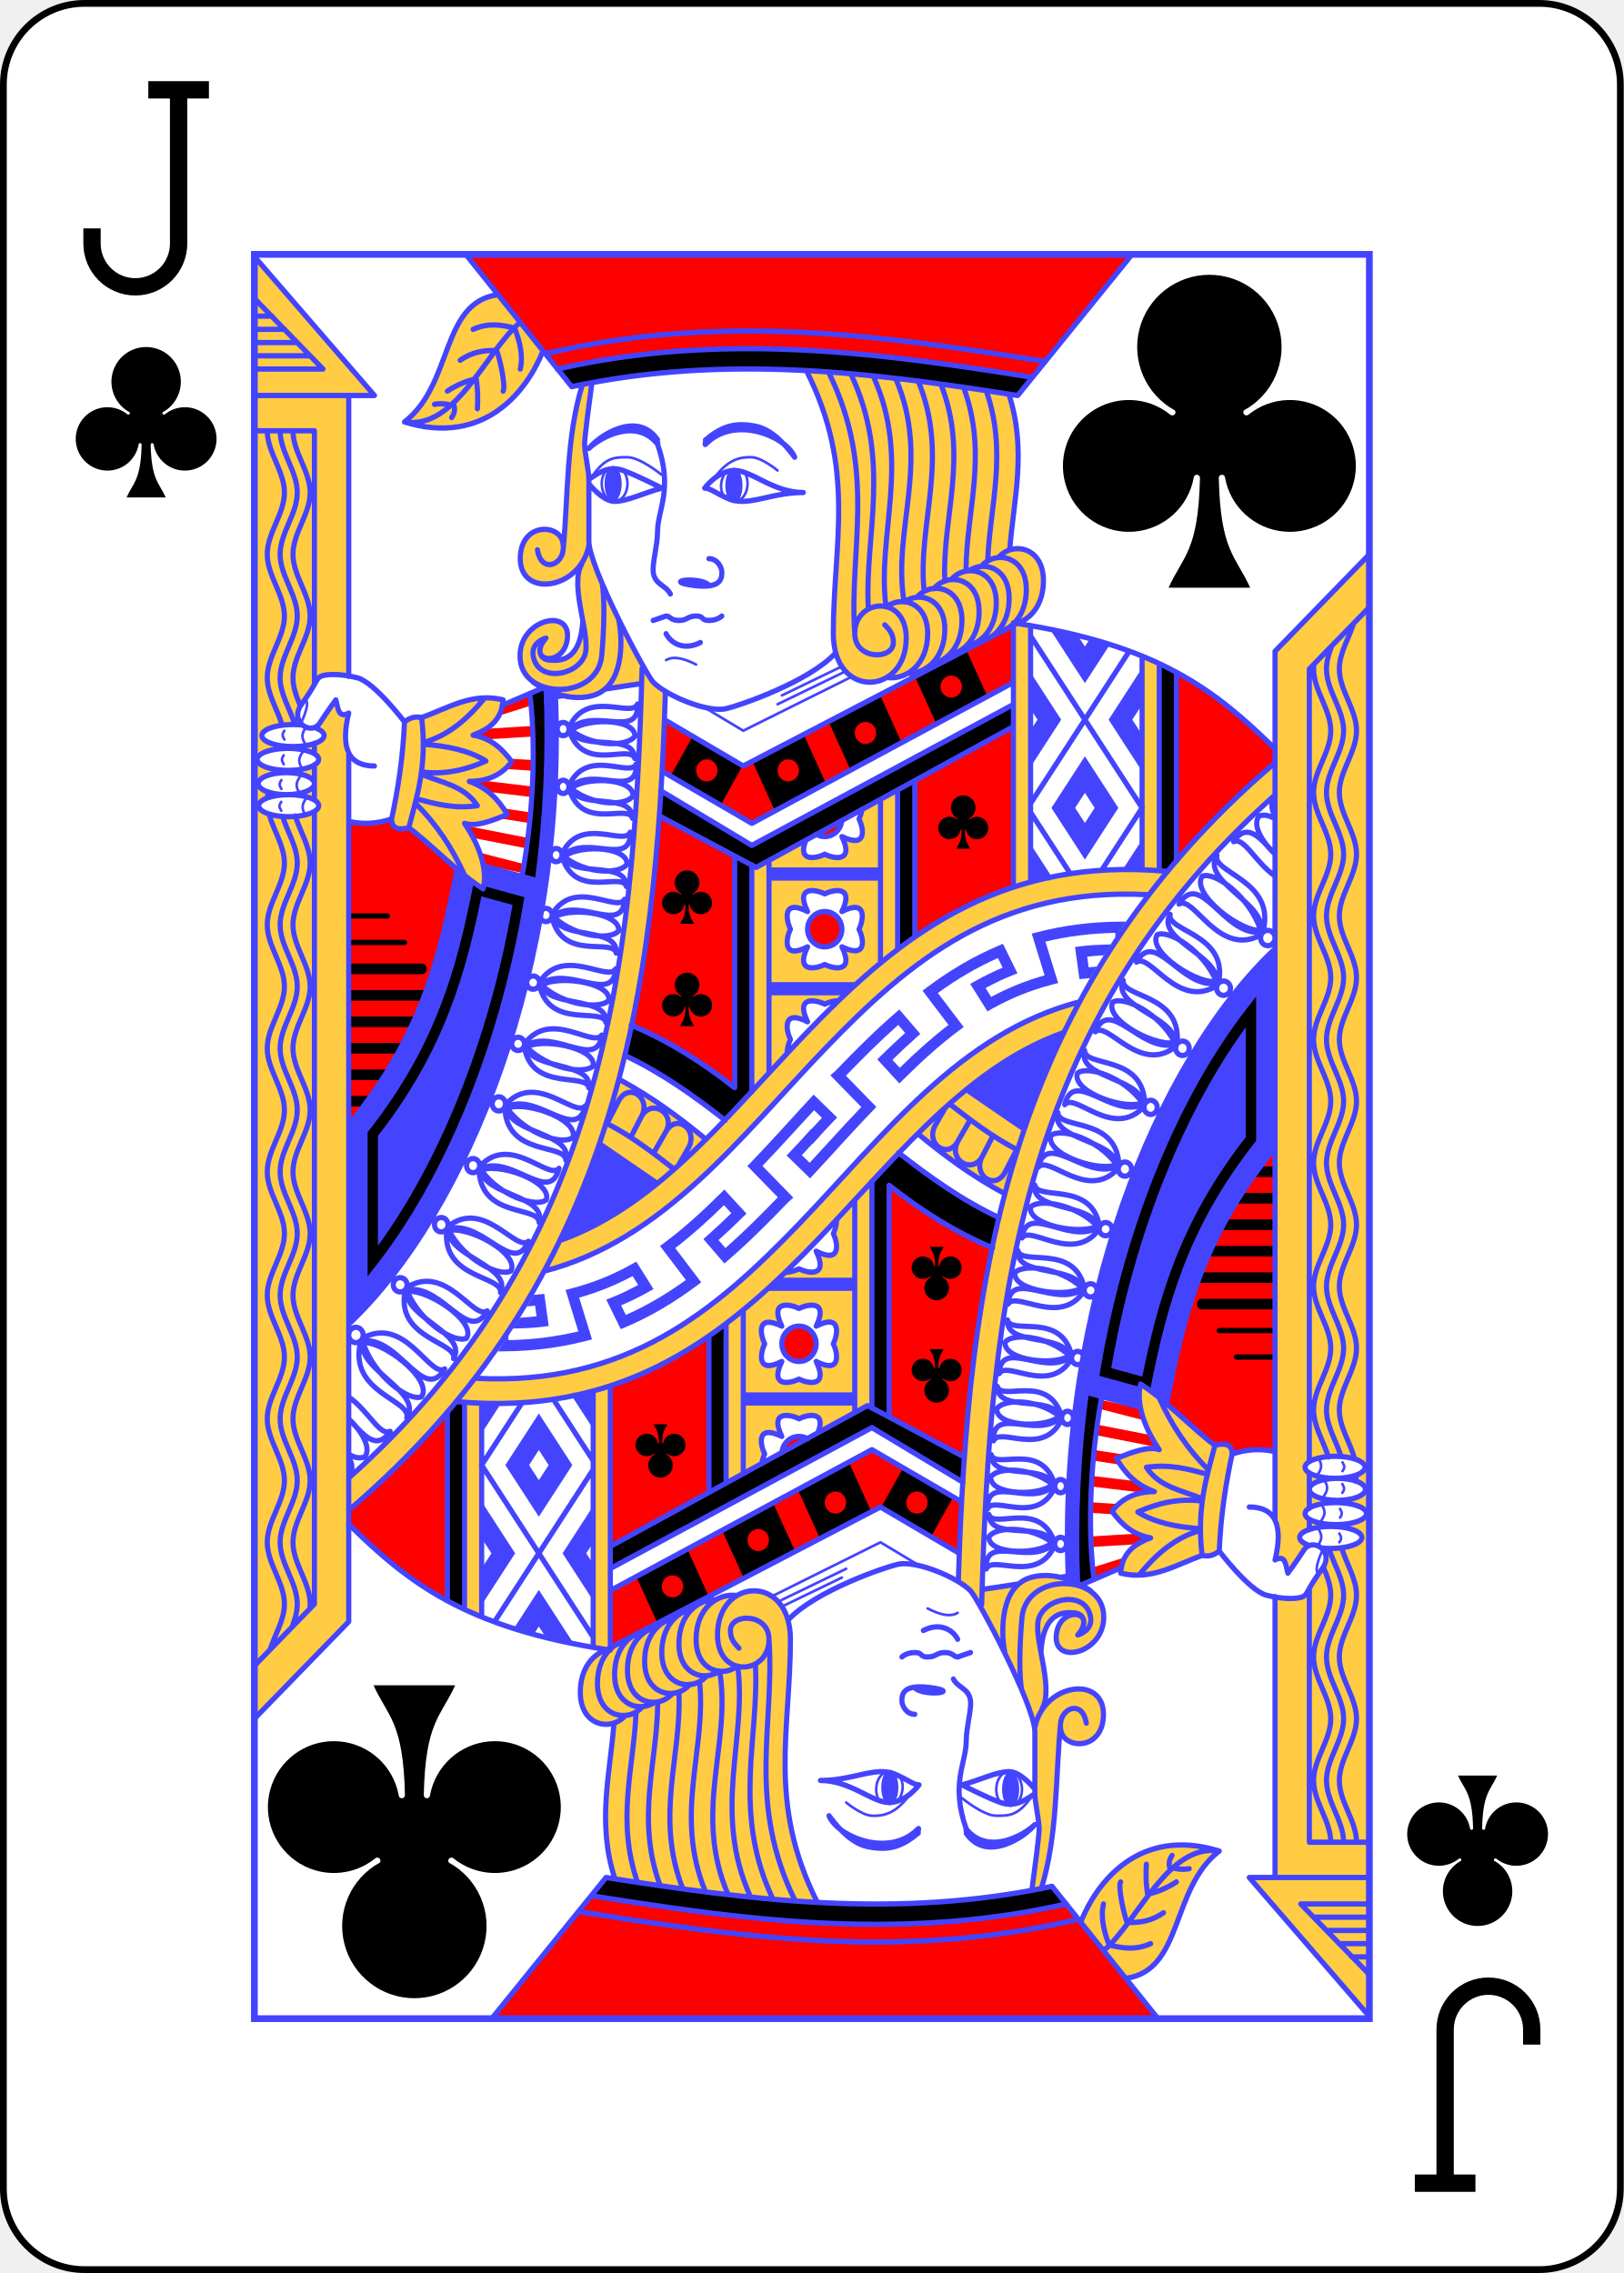
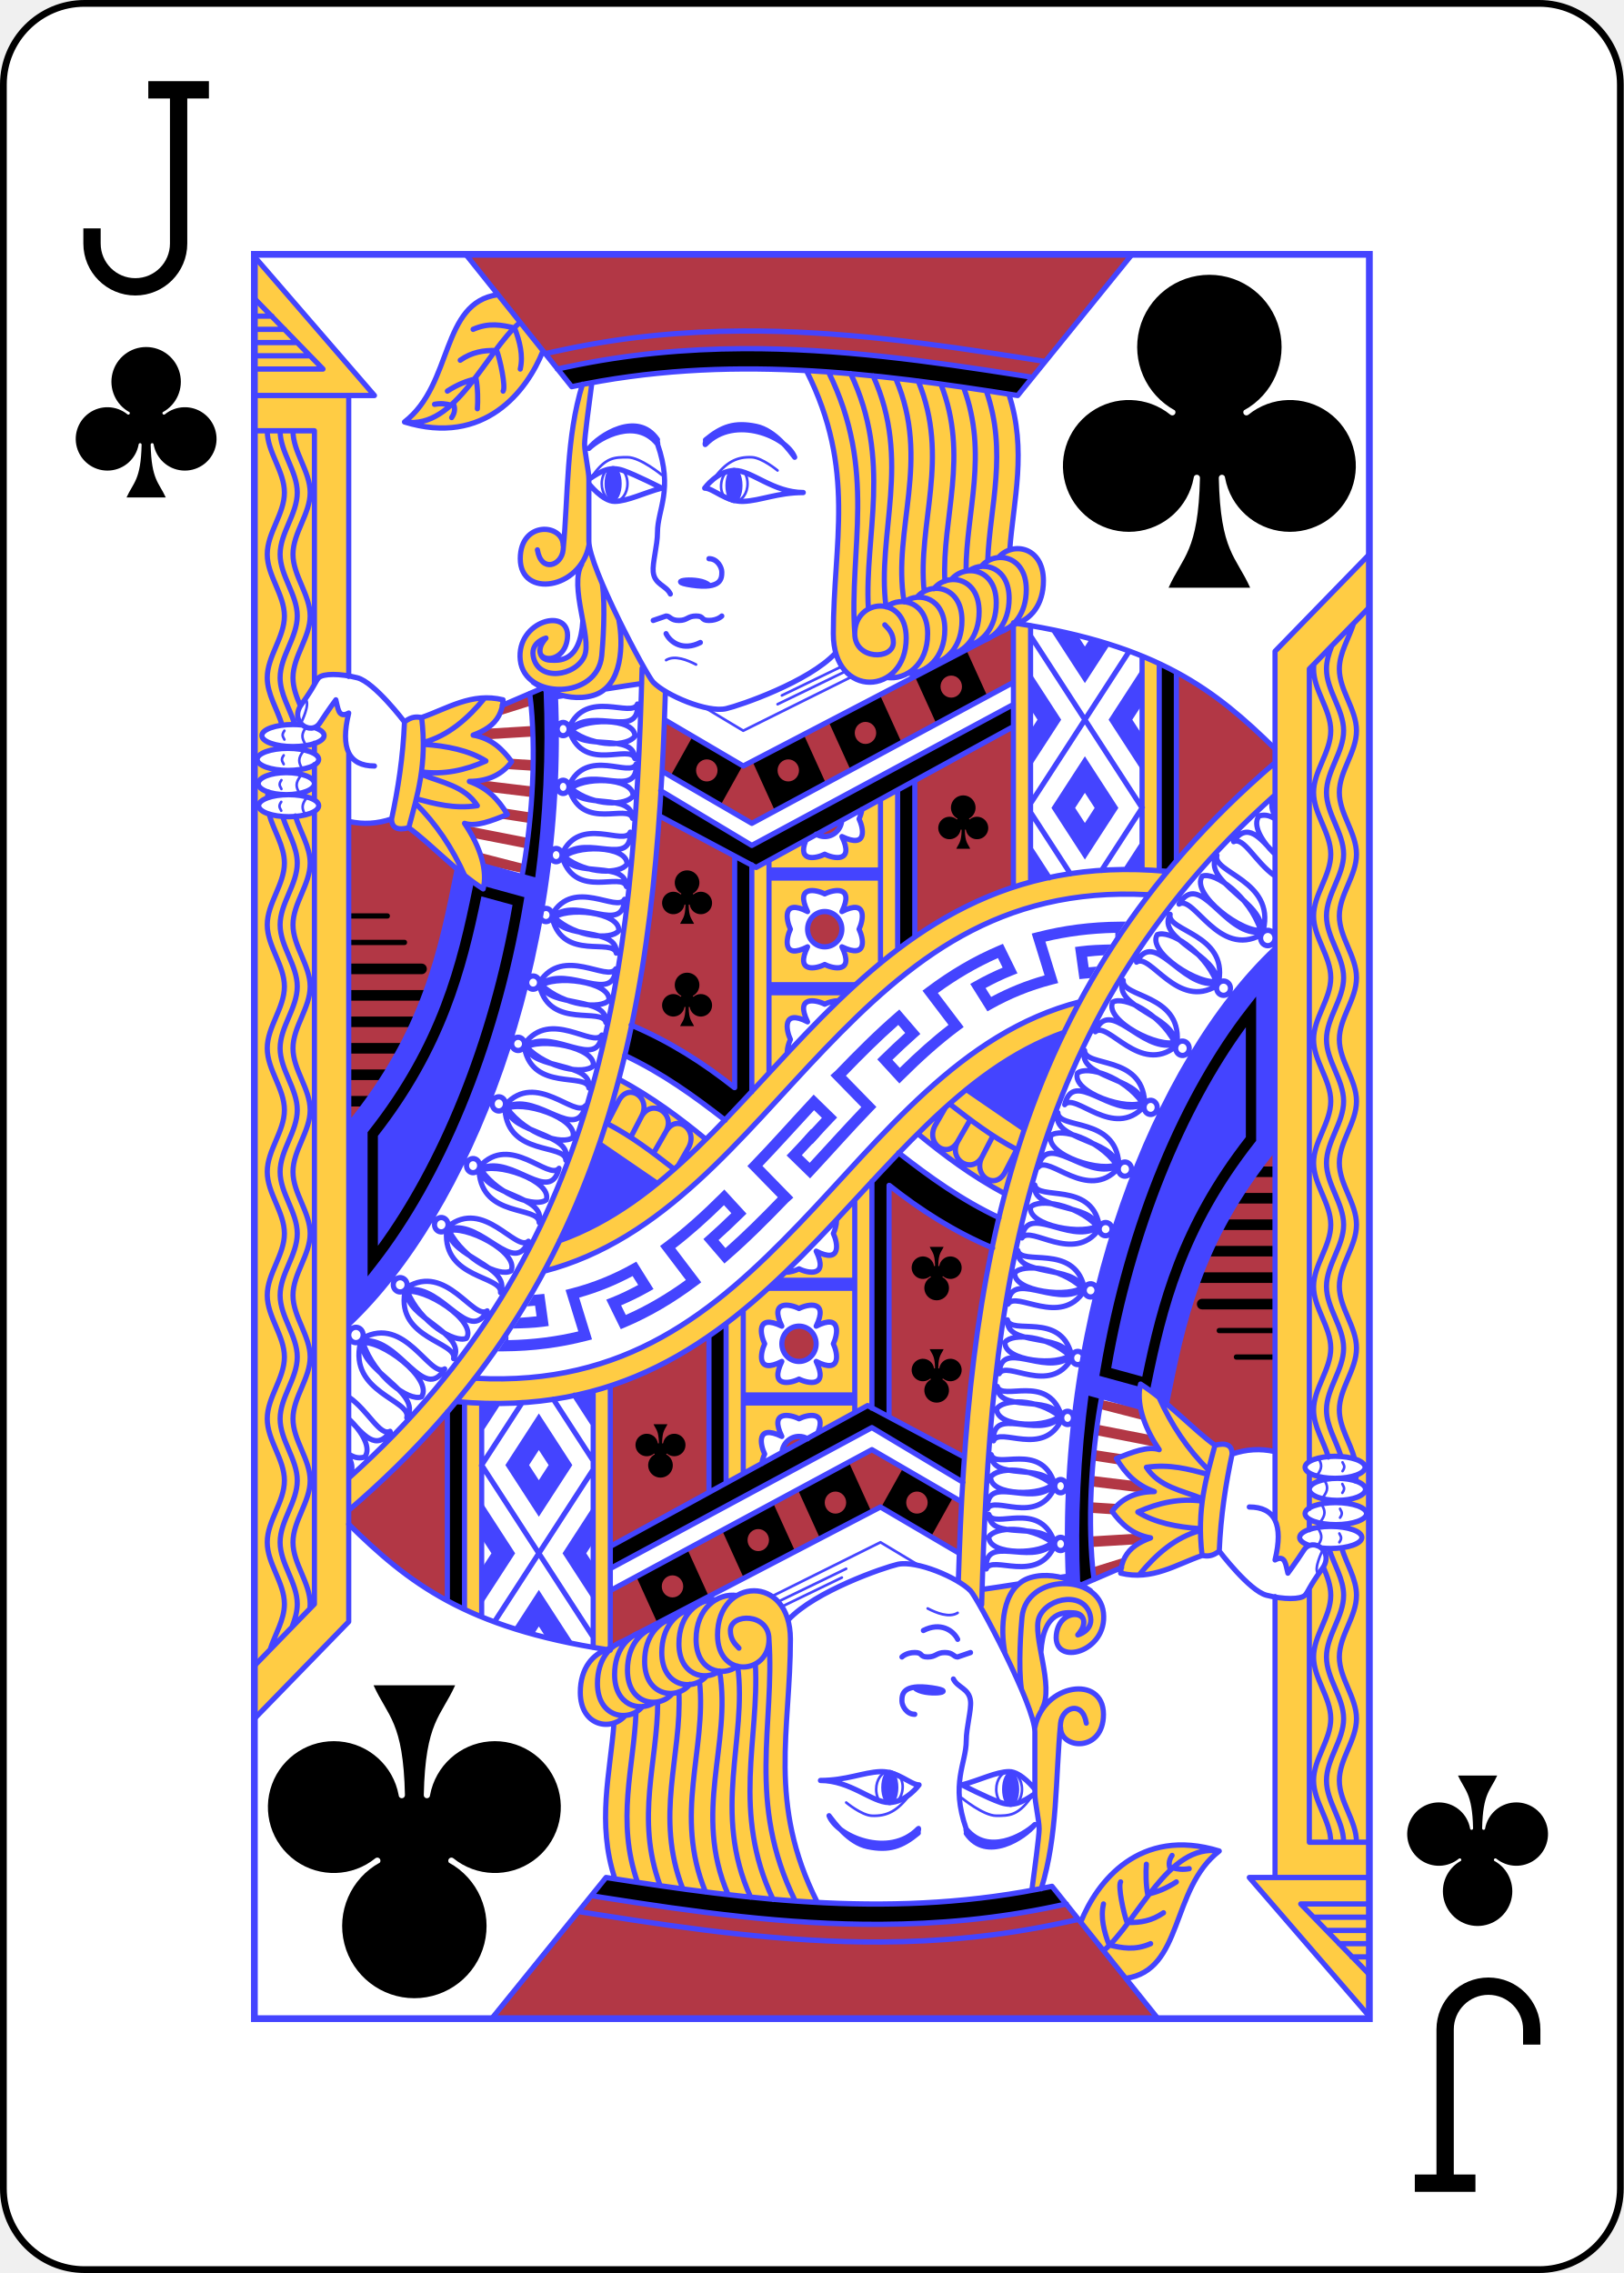
<svg xmlns="http://www.w3.org/2000/svg" xmlns:xlink="http://www.w3.org/1999/xlink" class="card" face="JC" height="3.5in" preserveAspectRatio="none" viewBox="-120 -168 240 336" width="2.5in">
  <defs>
    <symbol id="VCJ" viewBox="-500 -500 1000 1000" preserveAspectRatio="xMinYMid">
      <path d="M50 -460L250 -460M150 -460L150 250A100 100 0 0 1 -250 250L-250 220" stroke="black" stroke-width="80" stroke-linecap="square" stroke-miterlimit="1.5" fill="none" />
    </symbol>
    <symbol id="SCJ" viewBox="-600 -600 1200 1200" preserveAspectRatio="xMinYMid">
      <path d="M30 150C35 385 85 400 130 500L-130 500C-85 400 -35 385 -30 150A10 10 0 0 0 -50 150A210 210 0 1 1 -124 -51A10 10 0 0 0 -110 -65A230 230 0 1 1 110 -65A10 10 0 0 0 124 -51A210 210 0 1 1 50 150A10 10 0 0 0 30 150Z" fill="black" />
    </symbol>
    <symbol id="CJ6" preserveAspectRatio="none" viewBox="0 0 1300 2000">
      <path stroke="#44F" stroke-linecap="round" stroke-linejoin="round" stroke-width="3" fill="none" d="M524.942,513.716 570,540 696.329,478.873M61.132,535.04C54.179,543.563 55,548.227 59.572,555.454M57.437,562.749c-6.953,8.523 -6.132,13.187 -1.559,20.414M54.358,590.664c-6.953,8.523 -6.132,13.187 -1.559,20.414M61.337,615.5c-6.953,8.523 -6.132,13.187 -1.559,20.414M35,540c-3.989,5.328 -1.136,7.235 0,10M34.179,567.915c-3.989,5.328 -1.136,7.235 0,10M31.511,596.034c-3.989,5.328 -1.136,7.235 0,10M31.305,620.665c-3.989,5.328 -1.136,7.235 0,10M60,505c5,5 -5,25 -5,25M395,250c15,-20 25,-20 40,-20 15,0 40,20 40,20M535,255c15,-20 27.855,-25.694 45,-25 12.009,0.486 30,15 30,15M430.149,245.272C433.131,248.928 435,254.173 435,260c0,11.046 -6.716,20 -15,20 -8.284,0 -15,-8.954 -15,-20 0,-6.19 2.109,-11.724 5.422,-15.392M573.022,250.068C574.281,252.994 575,256.385 575,260c0,11.046 -6.716,20 -15,20 -8.284,0 -15.871,-6.052 -15.871,-17.097 0,-6.372 2.235,-12.048 5.717,-15.711M610,510l78.911,-37.135M615,500l69.819,-32.856M480,460c10.058,-6.049 25,0 35,5" />
      <use xlink:href="#SCJ" height="75" width="75" transform="translate(504,728)scale(1,0.972)rotate(0)translate(-37,-37)" />
      <use xlink:href="#SCJ" height="75" width="75" transform="translate(504,844)scale(1,0.972)rotate(0)translate(-37,-37)" />
      <use xlink:href="#SCJ" height="75" width="75" transform="translate(826,643)scale(1,0.972)rotate(0)translate(-37,-37)" />
    </symbol>
    <symbol id="CJ5" preserveAspectRatio="none" viewBox="0 0 1300 2000">
      <path stroke="#44F" stroke-linecap="round" stroke-linejoin="round" stroke-width="6" fill="none" d="M921.558,121.325l-25.06,-3.831C790.986,101.362 682.195,86.319 569.248,86.885 501.48,87.224 432.215,93.183 361.268,107.896l-22.184,4.6M425,415c5,25 5,75 -30,85 -35,10 -70,-15 -70,-15M110,478.448V160M7.4505806e-8,1660 110,1550V565.476M109.952,1423.791C424.079,1162.69 468.218,839.167 479.238,495.464M355.727,1118.101C598.778,1034.369 691.652,666.23 1063.973,699.43M337.798,1152.659C477.381,1117.627 566.804,1000.211 664.916,900.932 763.64,801.032 867.291,716.741 1042.07,725.935M452.012,469.223C442.44,813.792 407.376,1129.21 110,1387.2M1075,473.933v213.595M1055,464.08V698.413M1035,455.46V697.397M905,420.772V711.33M885,417.693V717.28M888.351,418.243C1053.687,443.043 1120.384,493.996 1190.053,560.563M411.109,985.253c28.188,14.13 52.952,32.587 77.586,51.208M425.075,935.134c39.019,20.444 70.871,43.709 100.957,67.668M431.664,907.977c43.893,20.069 81.163,46.299 117.275,73.608M439.2,873.673c45.425,18.698 84.554,43.2 120.342,70.782M475.757,586.08 580,645 885.052,485.211M473.693,607.988 580,670 885.077,510.198M472.061,636.489 585,695 884.973,535.337M560,682.157V944.565M580,692.027V949.354M600,686.947V927.439M730,617.816V803.492M750,607.245v180.717M770,596.88v176.713M478.285,527.592 570,580 889.196,418.274M685,765a20,20 0 0 0 -20,-20 20,20 0 0 0 -20,20 20,20 0 0 0 20,20 20,20 0 0 0 20,-20v0M645,745c-15,-30 10,-25 20,-20 10,-5 35,-10 20,20 30,-15 25,10 20,20 5,10 10.599,34.355 -20,20 15,30 -10,25 -20,20 -10,5 -35,10 -20,-20 -30,15 -25,-10 -20,-20 -5,-10 -10,-35 20,-20v0M621.222,904.551C621.281,899.512 623.141,893.719 625,890c-5,-10 -10,-35 20,-20 -15,-30 10,-25 20,-20 3.933,-1.966 10.186,-3.933 15.413,-3.77M654.932,657.285C657.889,659.011 661.329,660 665,660c10.345,0 18.856,-7.855 19.894,-17.926M708.47,629.032C707.858,633.057 706.429,637.142 705,640c5,10 10.599,34.355 -20,20 15,30 -10,25 -20,20 -9.483,4.741 -32.455,9.483 -22.013,-15.623M402.493,1008.329l67.145,44.763M905.363,433.044l129.765,194.647M1035.361,626.959l-47.642,71.463M905.819,633.729l45.682,68.523M1019.995,450.008C981.781,507.328 942.838,565.743 905.982,621.026M905.55,674.789l21.318,31.977M1016.166,697.213 1035,668.963M438.925,1000.675l12.606,-23.725c12.105,-20.216 39.571,-3.424 28.547,17.131l-14.461,24.478M480.078,994.081c12.105,-20.216 37.365,-2.357 26.341,18.198l-12.107,20.494M411.109,985.253l14.081,-26.502c12.105,-20.216 37.365,-2.356 26.341,18.198M70,487.069V200H1.1920929e-6M70,566.092V554.187M70,618.432V578.407M-1.4901161e-7,1600 70,1530V631.363M2.9802322e-7,160H140L0,2.5M0,130H80L-1.1920929e-6,50M315,895a7.5,7.5 0 0 1 -7.5,7.5 7.5,7.5 0 0 1 -7.5,-7.5 7.5,7.5 0 0 1 7.5,-7.5 7.5,7.5 0 0 1 7.5,7.5v0M315,895c30,-40 80,5 90,-10M315,900c9.92,49.006 72.409,27.159 75,45M317.967,896.204C350.854,878.304 400,925 405,885M390,945C395,915 323.67,924.636 317.582,898.758 342.271,923.29 385,930 395,920M395,920c4.031,-20.98 -63.401,-33.217 -80,-20M332.448,825.126a7.46,7.5 0 0 1 -7.022,7.916 7.46,7.5 0 0 1 -7.874,-7.059 7.46,7.5 0 0 1 7.022,-7.916 7.46,7.5 0 0 1 7.874,7.059v0M332.448,825.126C359.967,783.477 412.179,825.547 421.257,810M332.732,830.118c12.637,48.359 73.452,22.978 77.039,40.641M335.463,826.158C367.105,806.409 418.565,850.22 421.257,810M409.771,870.759c3.26,-30.237 -67.029,-16.541 -74.545,-42.029 25.912,23.081 68.727,27.339 78.089,16.784M413.316,845.514c2.811,-21.176 -64.85,-29.54 -80.583,-15.396M347.101,748.305a7.124,7.5 0 0 1 -6.53,8.077 7.124,7.5 0 0 1 -7.673,-6.874 7.124,7.5 0 0 1 6.53,-8.077 7.124,7.5 0 0 1 7.673,6.874v0M347.101,748.305c25.358,-42.277 76.13,-1.433 84.456,-17.186M347.482,753.289c13.127,48.052 70.631,21.264 74.443,38.839M350.003,749.266c29.776,-20.479 79.868,22.124 81.555,-18.148M421.926,792.128c2.449,-30.304 -64.357,-14.978 -72.093,-40.284 25.246,22.473 66.216,25.734 74.922,14.964M424.755,766.808c2.218,-21.236 -62.563,-28.025 -77.273,-13.519M358.61,679.76a6.852,7.5 0 0 1 -5.624,8.638 6.852,7.5 0 0 1 -7.892,-6.155 6.852,7.5 0 0 1 5.624,-8.638 6.852,7.5 0 0 1 7.892,6.155v0M358.61,679.76C379.592,635.345 431.45,671.448 438.192,655M359.366,684.691c16.35,46.688 69.351,14.799 74.384,31.965M361.466,680.455C388.391,657.359 439.736,695.276 438.192,655M433.751,716.655c-0.032,-30.414 -62.847,-9.104 -72.245,-33.617 25.956,20.107 65.471,19.651 72.969,8.134M434.475,691.172c0.459,-21.358 -62.151,-22.264 -75.108,-6.482M366.668,602.411a6.762,7.5 0 0 1 -5.549,8.638 6.762,7.5 0 0 1 -7.788,-6.155 6.762,7.5 0 0 1 5.549,-8.638 6.762,7.5 0 0 1 7.788,6.155v0M366.668,602.411c20.705,-44.414 71.877,-8.311 78.53,-24.76M367.415,607.342c16.134,46.688 68.434,14.799 73.4,31.965M369.486,603.107c26.57,-23.096 77.235,14.821 75.712,-25.455M440.815,639.307c-0.031,-30.414 -62.016,-9.104 -71.29,-33.617 25.613,20.107 64.605,19.651 72.004,8.134M441.53,613.824c0.453,-21.358 -61.329,-22.264 -74.115,-6.482M366.798,536.693a6.924,7.5 0 0 1 -5.482,8.789 6.924,7.5 0 0 1 -8.114,-5.938 6.924,7.5 0 0 1 5.482,-8.789 6.924,7.5 0 0 1 8.114,5.938v0M366.798,536.693c20.172,-44.973 73.387,-10.296 79.819,-26.923M367.675,541.602c17.59,46.227 70.395,12.902 75.874,29.925M369.698,537.311c26.667,-23.823 79.405,12.68 76.918,-27.541M443.549,571.527c-0.732,-30.403 -63.693,-7.386 -73.751,-31.635 26.682,19.392 66.587,17.859 73.896,6.14M443.694,546.033c-0.028,-21.364 -63.293,-20.561 -76.019,-4.43M292.672,964.013a7.73,8.033 0 0 1 -8.614,6.994 7.73,8.033 0 0 1 -6.73,-8.952 7.73,8.033 0 0 1 8.614,-6.994 7.73,8.033 0 0 1 6.73,8.952v0M292.672,964.013c35.714,-38.606 81.208,15.762 93.322,1.121M292.044,969.328c3.99,53.393 70.658,38.328 71.067,57.632M295.556,965.68c35.891,-14.734 80.297,41.325 90.438,-0.546M363.111,1026.96c8.884,-31.239 -65.294,-30.31 -68.269,-58.615 22.173,29.303 65.039,42.016 76.525,32.691M371.367,1001.036c6.76,-21.777 -60.682,-43.591 -79.323,-31.708M262.606,1034.063a7.673,8.013 0 0 1 -8.611,6.894 7.673,8.013 0 0 1 -6.601,-8.994 7.673,8.013 0 0 1 8.611,-6.894 7.673,8.013 0 0 1 6.601,8.994v0M262.606,1034.063c35.786,-38.169 80.465,16.492 92.617,2.003M261.936,1039.359c3.494,53.295 69.797,38.901 70.034,58.16M265.454,1035.753c35.752,-14.356 79.338,41.981 89.769,0.313M331.971,1097.518c9.091,-31.076 -64.543,-30.852 -67.249,-59.113 21.752,29.439 64.188,42.526 75.67,33.333M340.392,1071.738c6.9,-21.658 -59.849,-44.056 -78.455,-32.38M225.491,1102.246a7.898,8.152 0 0 1 -9.769,5.591 7.898,8.152 0 0 1 -5.417,-10.083 7.898,8.152 0 0 1 9.769,-5.591 7.898,8.152 0 0 1 5.417,10.082v0M225.491,1102.246c41.975,-32.813 79.539,29.179 94.014,16.5M224.041,1107.47c-4.174,54.177 65.425,50.06 62.873,69.478M228.146,1104.392c38.486,-8.856 74.694,54.653 91.36,14.353M286.914,1176.948c13.765,-29.85 -61.243,-41.14 -59.898,-70.002 17.877,33.026 59.188,52.832 72.213,45.377M299.228,1152.323c10.167,-20.715 -54.549,-53.693 -75.187,-44.852M177.494,1171.167a8.084,8.122 0 0 1 -10.525,4.484 8.084,8.122 0 0 1 -4.463,-10.574 8.084,8.122 0 0 1 10.525,-4.484 8.084,8.122 0 0 1 4.463,10.574v0M177.494,1171.167c46.141,-27.976 77.917,37.499 93.971,26.5M175.474,1176.186c-9.891,53.225 61.377,56.663 56.757,75.625M179.973,1173.58c40.094,-4.617 70.332,62.213 91.492,24.087M232.231,1251.811c17.119,-28.087 -58.05,-47.373 -53.675,-75.823 14.756,34.651 54.74,58.735 68.774,52.755M247.329,1228.744c12.506,-19.426 -49.929,-59.087 -71.856,-52.557M126.003,1228.766a8.414,8.715 0 0 1 -11.224,4.094 8.414,8.715 0 0 1 -3.952,-11.625 8.414,8.715 0 0 1 11.224,-4.093 8.414,8.715 0 0 1 3.952,11.625v0M126.003,1228.766c49.745,-26.853 78.519,45.407 95.909,34.709M123.579,1234.005c-13.721,56.334 60.095,64.816 54.068,84.812M128.422,1231.516c41.952,-2.244 69.039,71.364 93.49,31.959M177.647,1318.817c19.603,-28.926 -57.24,-54.644 -50.853,-84.816 13.087,38.103 53.066,66.588 68.032,61.13M194.826,1295.13c14.25,-19.961 -48.045,-66.641 -71.247,-61.125M110.323,1212.531C248.864,1085.094 364.673,805.728 350.93,497.689M128.501,1363.393C136.699,1353.801 126.187,1335.136 110,1320M110,1360c7.738,5.039 13.609,4.707 18.501,3.393M110,1385c5.306,-6.524 4.355,-12.857 1.003,-19.872M110,1320c17.689,18.562 31.778,36.964 48.471,14.665M110.704,1295.793c22.171,15.196 35.716,44.344 47.538,38.425M110.313,986.836C198.985,880.847 217.434,789.003 236.453,697.044M15,200c0,24.267 20,45.733 20,70 0,24.267 -20,45.733 -20,70M17.257,634.906C22.489,653.366 35,670.807 35,690c0,24.267 -20,45.733 -20,70M16.199,609.324c-0.448,2.082 -0.786,4.178 -0.988,6.295M15,340c0,24.267 20,45.733 20,70 0,24.267 -20,45.733 -20,70 0,18.667 11.834,35.676 17.296,53.577M15,760c0,24.267 20,45.733 20,70 0,24.267 -20,45.733 -20,70 0,24.267 20,45.733 20,70 0,24.267 -20,45.733 -20,70 0,24.267 20,45.733 20,70 0,24.267 -20,45.733 -20,70 0,24.267 20,45.733 20,70 0,24.267 -20,45.733 -20,70 0,24.267 20,45.733 20,70 0,24.267 -20,45.733 -20,70 0,24.267 20,45.733 20,70 0,17.992 -10.994,34.445 -16.68,51.641M30,200c0,24.267 20,45.733 20,70 0,24.267 -20,45.733 -20,70M33.147,637.832C38.78,655.219 50,671.824 50,690c0,24.267 -20,45.733 -20,70M30,340c0,24.267 20,45.733 20,70 0,24.267 -20,45.733 -20,70 0,18.209 11.261,34.842 16.883,52.264M30,760c0,24.267 20,45.733 20,70 0,24.267 -20,45.733 -20,70 0,24.267 20,45.733 20,70 0,24.267 -20,45.733 -20,70 0,24.267 20,45.733 20,70 0,24.267 -20,45.733 -20,70 0,24.267 20,45.733 20,70 0,24.267 -20,45.733 -20,70 0,24.267 20,45.733 20,70 0,24.267 -20,45.733 -20,70 0,24.267 20,45.733 20,70 0,8.743 -2.596,17.123 -5.918,25.401M45,200c0,24.267 20,45.733 20,70 0,24.267 -20,45.733 -20,70M47.774,636.652C53.267,654.469 65,671.413 65,690c0,24.267 -20,45.733 -20,70M45,340c0,24.267 20,45.733 20,70 0,24.267 -20,45.733 -20,70 0,11.029 4.131,21.479 8.638,31.876M45,760c0,24.267 20,45.733 20,70 0,24.267 -20,45.733 -20,70 0,24.267 20,45.733 20,70 0,24.267 -20,45.733 -20,70 0,24.267 20,45.733 20,70 0,24.267 -20,45.733 -20,70 0,24.267 20,45.733 20,70 0,24.267 -20,45.733 -20,70 0,24.267 20,45.733 20,70 0,24.267 -20,45.733 -20,70 0,24.267 20,45.733 20,70 0,1.502 -0.077,2.993 -0.22,4.475M9.747479e-5,115H64.039M3.2732335e-4,100H48.851M-3.7619512e-4,85 35.304,85M3.2874958e-5,70H20.525M140,580c-29.951,-0.016 -40.027,-19.94 -30,-60 -12.409,6.549 -12.465,-6.157 -15,-15 0,0 -8.695,11.232 -18.695,26.232C66.305,546.232 40,530 55,510c15,-20 16.464,-26.464 20,-30 5,-5 25,-5 45,0 20,5 55,50 55,50 -1.704,40.187 -7.501,76.003 -15,110 -16.58,5.561 -33.036,6.416 -49.377,2.902M71.373,536.894c6.157,2.24 9.933,5.263 9.933,8.591 0,6.904 -16.254,12.5 -36.305,12.5 -20.051,0 -36.305,-5.596 -36.305,-12.5 0,-6.904 16.254,-12.5 36.305,-12.5 3.53,0 6.943,0.173 10.17,0.497M75,572.5A35.858,12.5 0 0 1 39.142,585 35.858,12.5 0 0 1 3.284,572.5 35.858,12.5 0 0 1 39.142,560 35.858,12.5 0 0 1 75,572.5v0M70,600A32.742,12.5 0 0 1 37.258,612.5 32.742,12.5 0 0 1 4.516,600 32.742,12.5 0 0 1 37.258,587.5 32.742,12.5 0 0 1 70,600v0M75,625A35,12.5 0 0 1 40,637.5 35,12.5 0 0 1 5,625 35,12.5 0 0 1 40,612.5 35,12.5 0 0 1 75,625v0M175,530c9.012,-6.7 14.397,-5.617 20,-5 6.602,53.925 -5.186,88.42 -15,125 -13.357,3.344 -19.993,-0.02 -20,-10M195,525c30,-10 58.099,-28.711 95,-20 -0.465,7.087 -2.195,12.971 -4.912,17.916C278.989,534.014 267.914,540.382 255,545c21.582,3.661 34.214,15.941 45,30 -10.033,13.449 -26.229,22.431 -49.384,22.463C271.315,604.685 284.062,617.311 295,635c-18.492,7.153 -37.007,14.354 -50,10 19.289,27.697 26.761,54.112 21.773,74.31C237.075,701.195 205.063,667.576 180,650M268.591,502.865c-19.968,23.703 -42.549,42.82 -71.627,50.534l0.314,2.014c27.151,1.82 53.022,6.851 72.722,18.898 -24.548,10.717 -49.297,15.727 -74.99,12.402l-0.156,2.753C218.159,598.765 244.968,602.452 260,625c-27.967,3.853 -49.066,-2.197 -70.957,-7.729l-1.28,4.911c23.946,23.099 43.122,50.723 57.776,82.638M409.668,492.691c15.885,-2.427 31.2,-4.718 41.922,-6.162M340.523,503.13c2.789,-0.3 10.017,-1.362 19.685,-2.832M288.81,511.329l47.735,-19.89 3.637,2.778C343.136,565.525 339.937,637.433 330,710l-62.98,-16.795M321.054,497.738c0.589,4.567 1.12,9.137 1.594,13.711 6.125,64.647 0.077,137.84 -10.709,193.962M643.803,132.176C701.96,244.697 675,327.057 675,430c0,75 85,70 85,5 0,-50 -60,-45.311 -60,-5 0,30 45,30 45,10 0,-10 -5,-15 -10,-20M669.34,133.266C726.4,245.602 693.068,334.167 700,430M695.19,135.073c48.26,98.566 16.053,183.258 20.658,266.387M721.351,137.594c45.155,96.517 4.146,179.666 15.029,261.376M747.735,140.737c41.294,93.23 -4.038,170.597 9.712,252.602M773.953,143.54c37.352,87.708 -1.183,161.463 6.958,238.512M800.409,147.046c33.11,81.81 1.072,151.58 4.616,223.483M827.096,151.351c28.605,75.469 2.72,140.801 2.651,207.295M853.334,154.703c24.951,69.449 4.407,130.388 1.698,191.728M879.702,158.639c21.365,63.523 5.329,120.003 1.027,176.354M737.198,479.634C760.06,482.813 785,465.209 785,430c0,-35.779 -30.724,-43.554 -48.2,-30.312M761.394,474.984C783.006,475.603 805,458.064 805,425c0,-35.174 -29.693,-43.284 -47.303,-30.966M789.49,464.367C808.171,460.965 825,443.922 825,415c0,-38.859 -36.24,-44.685 -52.39,-26.43M809.418,454.38C828.128,451.009 845,433.959 845,405c0,-39.224 -36.924,-44.792 -52.84,-25.909M829.835,444.303C848.378,440.754 865,423.744 865,395c0,-39 -36.504,-44.727 -52.566,-26.23M846.344,438.983C864.27,434.82 880,417.962 880,390c0,-34.529 -28.614,-42.977 -46.321,-31.623M867.705,428.641C885.059,423.957 900,407.252 900,380c0,-39.087 -36.667,-44.753 -52.673,-26.106M887.601,418.669C904.999,414.024 920,397.306 920,370c0,-38.91 -36.337,-44.701 -52.455,-26.357M393.488,145.734C390.692,165.756 385,207.455 385,215c0,10 5,30 5,40v70c0,30 67.094,152.094 75,160 15,15 63.177,34.874 85,30 15.768,-3.522 96.225,-30.183 127.661,-63.115M382.576,147.228C363.268,207.665 366.103,272.149 360,335c-1.733,17.844 -25.582,26.283 -30,0M390,330c-10,50 -80,60 -80,15 0,-43.271 50,-40 50,-15M381.642,351.232c-15,25 12.013,83.236 3.358,103.768 -9.923,23.54 -55,30 -60,0 -2.599,-15.596 15,-20 15,-20M382.947,415C380.073,463.281 354.797,460.347 345,460 330.009,459.469 330,445 340,435M405.624,373.525c4.031,25.81 0.439,70.852 -0.624,81.475 -5,50 -90,50 -95,5 -5,-45 58.774,-61.204 55,-25 -3.544,33.995 -49.455,27.568 -25,0M480,430c5,10 20,20 40,10M465,415l15,-5c5,0 5,5 15,5 10,0 10,-5 20,-5 10,0 5,5 15,5 10,0 15,-5 15,-5M390,220c11.318,-14.134 56.376,-43.415 80,-10 -1.399,-1.496 1.277,6.539 0,5 -25.008,-30.136 -66.371,-7.783 -80,5v0M630,230c-5.438,-6.79 -22.697,-30.539 -45,-35 -25,-5 -40,0 -59.073,15.401 1.399,-1.496 -1.412,6.416 0,5C560.27,180.947 621.088,207.036 630,230v0M470,215c18.673,51.658 0,74.505 0,100 0,15 -6.095,35.06 -5,45 1.595,14.471 15,15 20,25M530,375c-10,-10 -55,-5 -20,0 35,5 35,-7.929 35,-15 0,-5 -5,-15 -15,-15M525,265c0,0 15,-20 35,-20 20,0 45,25 80,25 -30,0 -50.011,9.323 -70,10 -20.501,0.695 -35,-15 -45,-15M390,255c15,-10 25,-15 40,-10 15,5 45,20 45,20M475,265c-20,5 -40,15 -55,15 -14.142,0 -30,-20 -30,-20M246.471,5.6251884e-5 370,150c180.66,-37.466 351.908,-15.7 520,10L1023.334,-3.2305717e-4M906.793,139.3l-13.317,-2.036C788.176,121.164 680.547,106.362 569.412,106.902c-66.681,0.324 -134.623,6.172 -204.082,20.576l-12.231,2.537M284.046,45.688C216.752,54.57 232.09,147.182 175,190c93.311,27.993 143.088,-35.437 161.516,-80.608M175,190c59.989,9.229 94.425,-79.494 134.753,-112.881M310,130c3.622,-15.522 -0.587,-31.178 -6.695,-46.867M255,85c18.364,-7.903 33.498,-4.91 48.503,-1.481M240,120c13.663,-9.296 27.374,-11.325 41.122,-10.975M290,155c3.267,-4.481 -3.393,-36.023 -7.714,-46.574M225,155c11.905,-7.533 22.973,-11.691 33.555,-13.886M260,175c0.69,-8.732 0.615,-23.442 -1.616,-34.617M210,170c7.27,-1.286 13.646,-0.613 19.568,1.056M230,185c4.485,-6.253 3.934,-11.496 1.8,-16.426" />
    </symbol>
    <symbol id="CJ4" preserveAspectRatio="none" viewBox="0 0 1300 2000">
      <path fill="black" d="M585,695 472.144,635.82c0.731,-9.553 1.333,-18.454 1.721,-27.602L580,670 885.039,509.676l-0.052,25.052zM439.549,873.41c-2.199,11.53 -4.911,23.275 -7.841,34.769 43.85,19.867 81.12,46.098 116.906,73.455 10.373,-10.761 21.013,-21.807 31.527,-32.624l-0.117,-256.779 -20.258,-10.249 0.006,262.529C523.754,916.873 484.625,892.371 439.549,873.41ZM750.265,787.769l-0.604,-180.377 20.091,-10.554 0.412,176.779c-6.544,4.531 -13.14,9.182 -19.899,14.152zM1075.185,473.913c-6.31,-3.433 -13.043,-6.744 -20.117,-9.89l-0.189,234.525c2.932,0.357 6.003,0.605 9.371,1.009 3.682,-3.877 7.134,-7.871 10.693,-11.942zM330,710c10.133,-73.998 13.259,-147.311 10,-220l-18.949,7.817c0.592,4.488 1.123,9.058 1.597,13.631 6.125,64.647 0.077,137.84 -10.633,193.869zM110.427,966h16.215l9.031,-12h-25.041zM110.222,936h38.588L155,924h-45.599zM110.304,876h72.578l4.926,-12h-78.084zM110.427,906h56.65l6.158,-12h-63.013zM110.304,846h85.714l4.516,-12h-90.23zM110.885,816H195c3.347,0.047 6.085,-2.653 6.085,-6 0,-3.347 -2.739,-6.047 -6.085,-6h-84.696zM110.014,783H175c4.057,0.057 4.057,-6.057 0,-6h-64.986zM110.014,753H155c4.057,0.057 4.057,-6.057 0,-6h-45.567zM255.631,712.936l-1.301,6.197C236.571,803.793 214.141,893.827 133.34,993.469L132,995.121v163.473l10.682,-13.32c76.408,-95.292 141.945,-241.845 171.152,-411.162l0.934,-5.404zm9.094,14.846L301,737.455C273.075,894.628 213.409,1031.523 144,1123.869V999.309c79.262,-98.449 103.144,-188.695 120.725,-271.527zM754.336,552.862l-25.055,-53.688 -59.849,30.324 25.747,55.172M712.5,530c6.904,0 12.5,5.596 12.5,12.5 0,6.904 -5.596,12.5 -12.5,12.5 -6.904,0 -12.5,-5.596 -12.5,-12.5 0,-6.904 5.596,-12.5 12.5,-12.5zM770.068,478.361l25.159,53.913 59.387,-31.313 -24.425,-52.34zM812.5,477.5c6.904,0 12.5,5.596 12.5,12.5 0,6.904 -5.596,12.5 -12.5,12.5 -6.904,0 -12.5,-5.596 -12.5,-12.5 0,-6.904 5.596,-12.5 12.5,-12.5zM580.725,574.767l26.03,55.778 59.723,-30.594 -26.014,-55.745zM622.5,572.5c6.904,0 12.5,5.596 12.5,12.5 0,6.904 -5.596,12.5 -12.5,12.5 -6.904,0 -12.5,-5.596 -12.5,-12.5 0,-6.904 5.596,-12.5 12.5,-12.5zM510.928,546.504l-25.942,45.228 58.425,32.917 25.905,-45.162zm26.793,31.301c3.974,5.645 2.619,13.443 -3.026,17.417 -5.645,3.974 -13.443,2.619 -17.417,-3.026 -3.974,-5.645 -2.619,-13.443 3.026,-17.417 5.645,-3.974 13.443,-2.619 17.417,3.026zM906.793,139.3l-13.317,-2.036C788.176,121.164 680.547,106.362 569.412,106.902c-66.681,0.324 -134.623,6.172 -204.082,20.576l-12.119,2.405L370,150c180.66,-37.466 351.908,-15.7 520,10L906.937,139.675 1040,-20" />
    </symbol>
    <symbol id="CJ3" preserveAspectRatio="none" viewBox="0 0 1300 2000">
      <path fill="#44F" d="M599.754,695h130.337l-0.205,15H600.164ZM599.754,825h103.859l-15.189,15h-87.849zM905.094,474.104l-0.1,41.316 8.055,12.08 -8.111,12.168 -0.1,41.611 35.854,-53.779zM1034.615,469.539 995.975,527.5 1035,586.037 1034.863,544.369 1023.617,527.5 1034.752,510.799ZM927.453,424.717l40.881,61.32 29.141,-43.711 -23.674,-5.953 -5.467,8.201 -7.668,-11.506zM968.334,568.963 929.309,627.5 968.334,686.037 987.846,656.77 1007.357,627.5 987.846,598.23Zm0,41.463 0.375,0.562 11.006,16.512 -11.006,16.512 -0.375,0.562L956.951,627.5ZM904.986,711.417c6.917,-1.744 13.964,-3.413 21.508,-4.781l-21.22,-31.594zM1016.282,697.266 1035,668.943l0.136,28.572c-6.24,-0.106 -12.531,-0.21 -18.854,-0.249zM355.942,1117.82c17.996,-36.037 33.178,-72.46 46.355,-109.484l67.413,44.868c-34.97,27.774 -72.264,50.526 -113.768,64.617zM998.835,782.289c-12.064,0.257 -24.521,0.617 -35.749,2.09l-6.264,0.822 5.176,36.404 5.926,-0.549c2.12,-0.196 4.247,-0.385 6.382,-0.564l7.837,-13.064c-3.163,0.24 -6.295,0.505 -9.424,0.771l-1.711,-12.023c6.353,-0.703 12.818,-1.261 19.418,-1.62l25.792,-38.153 -6.244,0.031c-35.369,0.173 -67.446,4.464 -97.201,11.936l-6.443,1.617 15.004,47.361c-22.248,6.063 -42.873,14.283 -62.326,24.422l-6.484,-10.062c10.007,-5.255 20.196,-10.129 30.734,-14.184l6.453,-2.482 -16.92,-33.457 -5.346,2.197c-29.992,12.327 -57.417,28.353 -83.215,47.127L779,834.713l30.283,38.77c-19.261,14.385 -37.967,30.71 -56.785,48.676l-8.586,-9.092c9.248,-8.733 18.515,-17.2 27.775,-25.191l4.789,-4.133 -24.512,-27.721 -4.666,3.934c-23.766,20.027 -46.627,42.187 -69.652,65.48l-6.053,5.275 36.041,35.895c-19.627,19.928 -39.408,41.356 -60.193,63.215l-9.139,-8.662c5.407,-5.58 10.742,-11.155 15.857,-16.631l4.268,-4.566 -9.135,-8.533 -4.266,4.566c-6.536,6.996 -13.086,13.999 -20.012,20.99l-4.496,4.539 27.387,25.959 4.301,-4.496c24.08,-25.18 46.478,-49.853 68.615,-72.064l4.412,-4.428 -35.529,-35.387c20.304,-20.457 40.44,-39.891 61.051,-57.586l8.035,9.088c-9.373,8.221 -18.736,16.745 -28.057,25.664l-4.486,4.293 25.793,27.316 4.547,-4.398c21.802,-21.086 43.159,-39.847 65.184,-55.799l5.25,-3.803 -30.105,-38.541c21.998,-15.54 45.136,-28.915 70.021,-39.631l5.494,10.865c-10.953,4.536 -21.63,9.585 -31.916,15.238l-5.875,3.229 20.051,31.104 5.096,-2.771c21.955,-11.94 45.269,-21.298 70.961,-27.719l6.451,-1.611 -14.881,-46.979c25.176,-5.853 52.104,-9.35 81.473,-9.92l0.029,5.027M-10,1670 110,1550M340,490c3.259,72.689 0.133,146.002 -10,220l-63.003,-16.796c1.771,9.448 1.717,18.248 -0.224,26.106 -10.168,-6.202 -20.607,-14.221 -30.633,-22.529 -18.706,92.222 -37.156,184.066 -125.984,289.528l0.005,225.474C248.841,1085.098 364.64,805.808 350.936,497.821M428.258,260a10,20 0 0 1 -10,20 10,20 0 0 1 -10,-20 10,20 0 0 1 10,-20 10,20 0 0 1 10,20zM569.129,262.032a10,20 0 0 1 -10,20 10,20 0 0 1 -10,-20 10,20 0 0 1 10,-20 10,20 0 0 1 10,20z" />
    </symbol>
    <symbol id="CJ2" preserveAspectRatio="none" viewBox="0 0 1300 2000">
-       <path fill="red" d="M246.471 0L370 150C550.66 112.534 721.908 134.3 890 160L1023.334 0L246.471 0zM884.787 420.898L570 580L478.186 527.742C477.311 547.675 476.399 567.389 475.531 586.553L580 645L885.053 485.211L885 484.4L884.787 420.898zM1075.055 473.844L1075.32 687.189C1109.08 648.912 1146.956 612.04 1189.938 576.455L1190.027 559.941C1155.227 527.288 1121.143 497.912 1075.055 473.844zM320.646 499.514L289.023 509.168L284.645 523.051L322.646 511.449L320.646 499.514zM324.117 534.629L270.094 537.807L259.85 544.922L270.727 549.791L325.303 546.582L324.117 534.629zM884.986 535.115L770.229 596.584L769.914 773.785C804.764 750.445 842.746 730.781 885.102 717.271L884.986 535.115zM297.209 571.627C296.62 574.304 294.729 582.004 293.547 583.42L325.326 585.406L325.334 573.385L297.209 571.627zM293.547 583.42L292.908 583.381C293.076 583.756 293.296 583.72 293.547 583.42zM257.619 594.891C251.588 594.981 268.515 606.482 272.211 609.242L324.252 615.365L324.727 603.338L263.561 596.143C260.639 595.249 258.736 594.874 257.619 594.891zM290.627 627.969C303.058 631.627 278.648 639.283 284.449 639.176L321.365 644.721L322.834 632.807L290.627 627.969zM472.061 636.488C466.166 717.611 456.427 797.028 439.416 874.025C484.625 892.37 523.754 916.873 559.771 944.51L559.783 681.676L472.061 636.488zM160 640C143.42 645.561 126.963 646.415 110.311 642.5L110.156 986.6C198.984 880.847 217.435 789.003 236.426 697.018C216.343 680.41 196.64 661.669 180 650C166.643 653.344 160.007 649.98 160 640zM684.895 642.074L654.932 657.285C657.889 659.011 661.329 660 665 660C675.345 660 683.857 652.145 684.895 642.074zM247.631 647.906L254.496 661.428L318.041 673.523L318.938 661.48L247.631 647.906zM262.609 678.219L266.17 691.477L313.281 701.51L315.637 691.475L262.609 678.219zM665 745A20 20 0 0 0 645 765A20 20 0 0 0 665 785A20 20 0 0 0 685 765A20 20 0 0 0 665 745z" />
+       <path fill="#b23745" d="M246.471 0L370 150C550.66 112.534 721.908 134.3 890 160L1023.334 0L246.471 0zM884.787 420.898L570 580L478.186 527.742C477.311 547.675 476.399 567.389 475.531 586.553L580 645L885.053 485.211L885 484.4L884.787 420.898zM1075.055 473.844L1075.32 687.189C1109.08 648.912 1146.956 612.04 1189.938 576.455L1190.027 559.941C1155.227 527.288 1121.143 497.912 1075.055 473.844zM320.646 499.514L289.023 509.168L284.645 523.051L322.646 511.449L320.646 499.514zM324.117 534.629L270.094 537.807L259.85 544.922L270.727 549.791L325.303 546.582L324.117 534.629zM884.986 535.115L770.229 596.584L769.914 773.785C804.764 750.445 842.746 730.781 885.102 717.271L884.986 535.115zM297.209 571.627C296.62 574.304 294.729 582.004 293.547 583.42L325.326 585.406L325.334 573.385L297.209 571.627zM293.547 583.42L292.908 583.381C293.076 583.756 293.296 583.72 293.547 583.42zM257.619 594.891C251.588 594.981 268.515 606.482 272.211 609.242L324.252 615.365L324.727 603.338L263.561 596.143C260.639 595.249 258.736 594.874 257.619 594.891zM290.627 627.969C303.058 631.627 278.648 639.283 284.449 639.176L321.365 644.721L322.834 632.807L290.627 627.969zM472.061 636.488C466.166 717.611 456.427 797.028 439.416 874.025C484.625 892.37 523.754 916.873 559.771 944.51L559.783 681.676L472.061 636.488zM160 640C143.42 645.561 126.963 646.415 110.311 642.5L110.156 986.6C198.984 880.847 217.435 789.003 236.426 697.018C216.343 680.41 196.64 661.669 180 650C166.643 653.344 160.007 649.98 160 640zM684.895 642.074L654.932 657.285C657.889 659.011 661.329 660 665 660C675.345 660 683.857 652.145 684.895 642.074zM247.631 647.906L254.496 661.428L318.041 673.523L318.938 661.48L247.631 647.906zM262.609 678.219L266.17 691.477L313.281 701.51L315.637 691.475L262.609 678.219zM665 745A20 20 0 0 0 645 765A20 20 0 0 0 665 785A20 20 0 0 0 685 765A20 20 0 0 0 665 745z" />
    </symbol>
    <symbol id="CJ1" preserveAspectRatio="none" viewBox="0 0 1300 2000">
      <path fill="#FC4" d="M0,2.5V1660l110,-110 -0.018,-126.234c105.296,-87.528 180.255,-182.163 233.801,-282.25 -1.872,3.513 -3.775,7.049 -5.742,10.635 139.339,-34.523 228.763,-151.939 326.875,-251.219 98.724,-99.899 202.374,-184.191 377.621,-174.982 7.526,-8.934 14.813,-17.827 21.885,-26.592 -4.277,-0.38 -8.507,-0.689 -12.711,-0.965 1.155,0.06 2.313,0.123 3.467,0.182l-0.381,-234.674c-6.481,-3.039 -12.977,-5.812 -19.758,-8.469l0.096,242.092c0.691,0.036 1.383,0.073 2.074,0.109 -159.047,-6.045 -265.297,63.26 -356.08,148.363 22.003,-20.658 44.856,-40.363 69.137,-58.227l-0.137,-180.627c-13.882,7.38 -27.815,14.802 -41.711,22.193 -0.636,3.926 -2.025,7.877 -3.418,10.664 5,10 10.599,34.355 -20,20 15,30 -10,25 -20,20 -9.483,4.741 -32.455,9.483 -22.014,-15.623l29.811,-16.09C643.528,663.861 614.288,679.411 585,695l-5.035,-2.801 0.258,256.52c-29.078,30.451 -58.047,60.053 -88.42,86.33 11.695,-10.162 23.153,-20.849 34.416,-31.988 -30.273,-24.218 -62.124,-47.482 -101.275,-67.924 -6.813,24.55 -14.315,48.867 -22.598,73.062l67.293,44.893 0.184,0.16c-34.985,27.602 -72.212,50.297 -113.846,64.631 95.578,-192 116.201,-403.263 123.262,-622.42 -17.428,-7.747 -13.268,-13.828 -27.006,-26.035 0.041,-0.67 0.071,-1.285 0.117,-1.984C431.014,428.206 390,348.455 390,325v-70c0,-10 -5,-30 -5,-40 0,-10 10,-80 10,-80l-10,5C363.674,200.667 366.173,265.689 360.268,329.611 360,304.999 310,301.729 310,345c0,37.916 49.696,36.786 71.482,5.906 -8.809,15.273 -2.759,42.101 1.586,64.871C380.073,463.281 354.797,460.347 345,460 338.205,459.759 334.498,456.651 333.396,452.396 337.372,463.072 362.419,459.759 365,435c3.774,-36.204 -60,-20 -55,25 1.226,11.03 7.257,19.357 15.369,24.953 0,0 34.631,25.047 69.631,15.047 5.769,-1.648 10.586,-4.383 14.627,-7.611 15.899,-2.121 31.18,-4.404 41.859,-5.875C441.169,824.334 402.388,1133.537 110,1387.199l-0.021,15.73 -0.119,-838.238c-4.802,-9.885 -4.813,-24.568 -0.006,-44.078v-0.541C97.595,526.439 97.524,513.807 95,505c0,0 -8.695,11.232 -18.695,26.232 -1.838,2.756 -4.227,4.45 -6.809,5.268l1.877,0.395c6.157,2.24 9.932,5.263 9.932,8.59 0,6.904 -16.254,12.5 -36.305,12.5 -20.051,0 -36.305,-5.596 -36.305,-12.5 0,-6.904 16.254,-12.5 36.305,-12.5 3.53,0 6.943,0.173 10.17,0.496l1.066,0.225C50.314,529.013 47.518,519.976 55,510c15,-20 16.464,-26.464 20,-30 4.147,-4.147 18.62,-4.842 34.848,-2.109L109.803,160H140ZM284.047,45.688C216.752,54.569 232.09,147.182 175,190 268.311,217.993 318.087,154.564 336.516,109.393ZM640,125c63.111,116.225 35,199.881 35,305 0,39.694 23.81,56.979 46.227,54.82 43.937,-3.506 110.424,-43.307 166.375,-66.15C905,414.024 920,397.306 920,370 920,360 915,329.999 880.729,334.992 885.775,268.892 906.967,202.614 865,125Zm249.127,293.311 -4.094,2.037 0.08,296.918c6.692,-2.108 13.377,-4.054 20.031,-5.891l-0.412,-290.592c-5.307,-0.83 -10.441,-1.647 -15.605,-2.473zM340,435c-2.607,2.939 -4.409,5.635 -5.553,8.07C335.618,440.293 337.494,437.506 340,435Zm-69.898,67.754C242.496,502.999 219.375,516.875 195,525c-5.603,-0.617 -10.988,-1.7 -20,5 -1.704,40.187 -7.501,76.003 -15,110 0.007,9.98 6.643,13.344 20,10 25.063,17.576 57.075,51.196 86.773,69.311C271.761,699.112 264.289,672.697 245,645c12.993,4.354 31.508,-2.847 50,-10C284.062,617.311 271.314,604.685 250.615,597.463 273.77,597.431 289.967,588.449 300,575c-10.786,-14.059 -23.418,-26.339 -45,-30 18.668,-6.676 33.492,-17.007 35,-40 -6.919,-1.633 -13.528,-2.303 -19.898,-2.246zM39.143,560A35.858,12.5 0 0 1 75,572.5 35.858,12.5 0 0 1 39.143,585 35.858,12.5 0 0 1 3.283,572.5 35.858,12.5 0 0 1 39.143,560Zm-1.885,27.5A32.742,12.5 0 0 1 70,600 32.742,12.5 0 0 1 37.258,612.5 32.742,12.5 0 0 1 4.516,600 32.742,12.5 0 0 1 37.258,587.5ZM40,612.5A35,12.5 0 0 1 75,625 35,12.5 0 0 1 40,637.5 35,12.5 0 0 1 5,625 35,12.5 0 0 1 40,612.5ZM650.322,721.221C655.391,721.25 661.25,723.125 665,725c10,-5 35,-10 20,20 30,-15 25,10 20,20 5,10 10.599,34.355 -20,20 15,30 -10,25 -20,20 -10,5 -35,10 -20,-20 -30,15 -25,-10 -20,-20 -5,-10 -10,-35 20,-20 -9.375,-18.75 -3.125,-23.828 5.322,-23.779zm0,125C655.391,846.25 661.25,848.125 665,850c3.933,-1.966 10.187,-3.932 15.414,-3.77l-14.746,14.529c0.951,-0.927 1.915,-1.84 2.869,-2.764 -4.868,4.706 -9.696,9.448 -14.488,14.221 0.146,-0.145 0.29,-0.292 0.436,-0.438l-33.262,32.771C621.282,899.512 623.141,893.719 625,890c-5,-10 -10,-35 20,-20 -9.375,-18.75 -3.125,-23.828 5.322,-23.779z" />
    </symbol>
    <rect id="XCJ" width="164.8" height="260.8" x="-82.4" y="-130.4" />
  </defs>
  <rect width="239" height="335" x="-119.5" y="-167.5" rx="12" ry="12" fill="white" stroke="black" />
  <use width="164.8" height="260.8" x="-82.4" y="-130.4" xlink:href="#CJ1" />
  <use transform="rotate(180)" width="164.8" height="260.8" x="-82.4" y="-130.4" xlink:href="#CJ1" />
  <use width="164.8" height="260.8" x="-82.4" y="-130.4" xlink:href="#CJ2" />
  <use transform="rotate(180)" width="164.8" height="260.8" x="-82.4" y="-130.4" xlink:href="#CJ2" />
  <use width="164.8" height="260.8" x="-82.4" y="-130.4" xlink:href="#CJ3" />
  <use transform="rotate(180)" width="164.8" height="260.8" x="-82.4" y="-130.4" xlink:href="#CJ3" />
  <use width="164.8" height="260.8" x="-82.4" y="-130.4" xlink:href="#CJ4" />
  <use transform="rotate(180)" width="164.8" height="260.8" x="-82.4" y="-130.4" xlink:href="#CJ4" />
  <use width="164.8" height="260.8" x="-82.4" y="-130.4" xlink:href="#CJ5" />
  <use transform="rotate(180)" width="164.8" height="260.8" x="-82.4" y="-130.4" xlink:href="#CJ5" />
  <use width="164.8" height="260.8" x="-82.4" y="-130.4" xlink:href="#CJ6" />
  <use transform="rotate(180)" width="164.8" height="260.8" x="-82.4" y="-130.4" xlink:href="#CJ6" />
  <use xlink:href="#VCJ" height="32" width="32" x="-114.4" y="-156" />
  <use xlink:href="#SCJ" height="26.769" width="26.769" x="-111.784" y="-119" />
  <use xlink:href="#SCJ" height="55.68" width="55.68" x="30.915" y="-132.16" />
  <g transform="rotate(180)">
    <use xlink:href="#VCJ" height="32" width="32" x="-114.4" y="-156" />
    <use xlink:href="#SCJ" height="26.769" width="26.769" x="-111.784" y="-119" />
    <use xlink:href="#SCJ" height="55.68" width="55.68" x="30.915" y="-132.16" />
  </g>
  <use xlink:href="#XCJ" stroke="#44F" fill="none" />
</svg>
